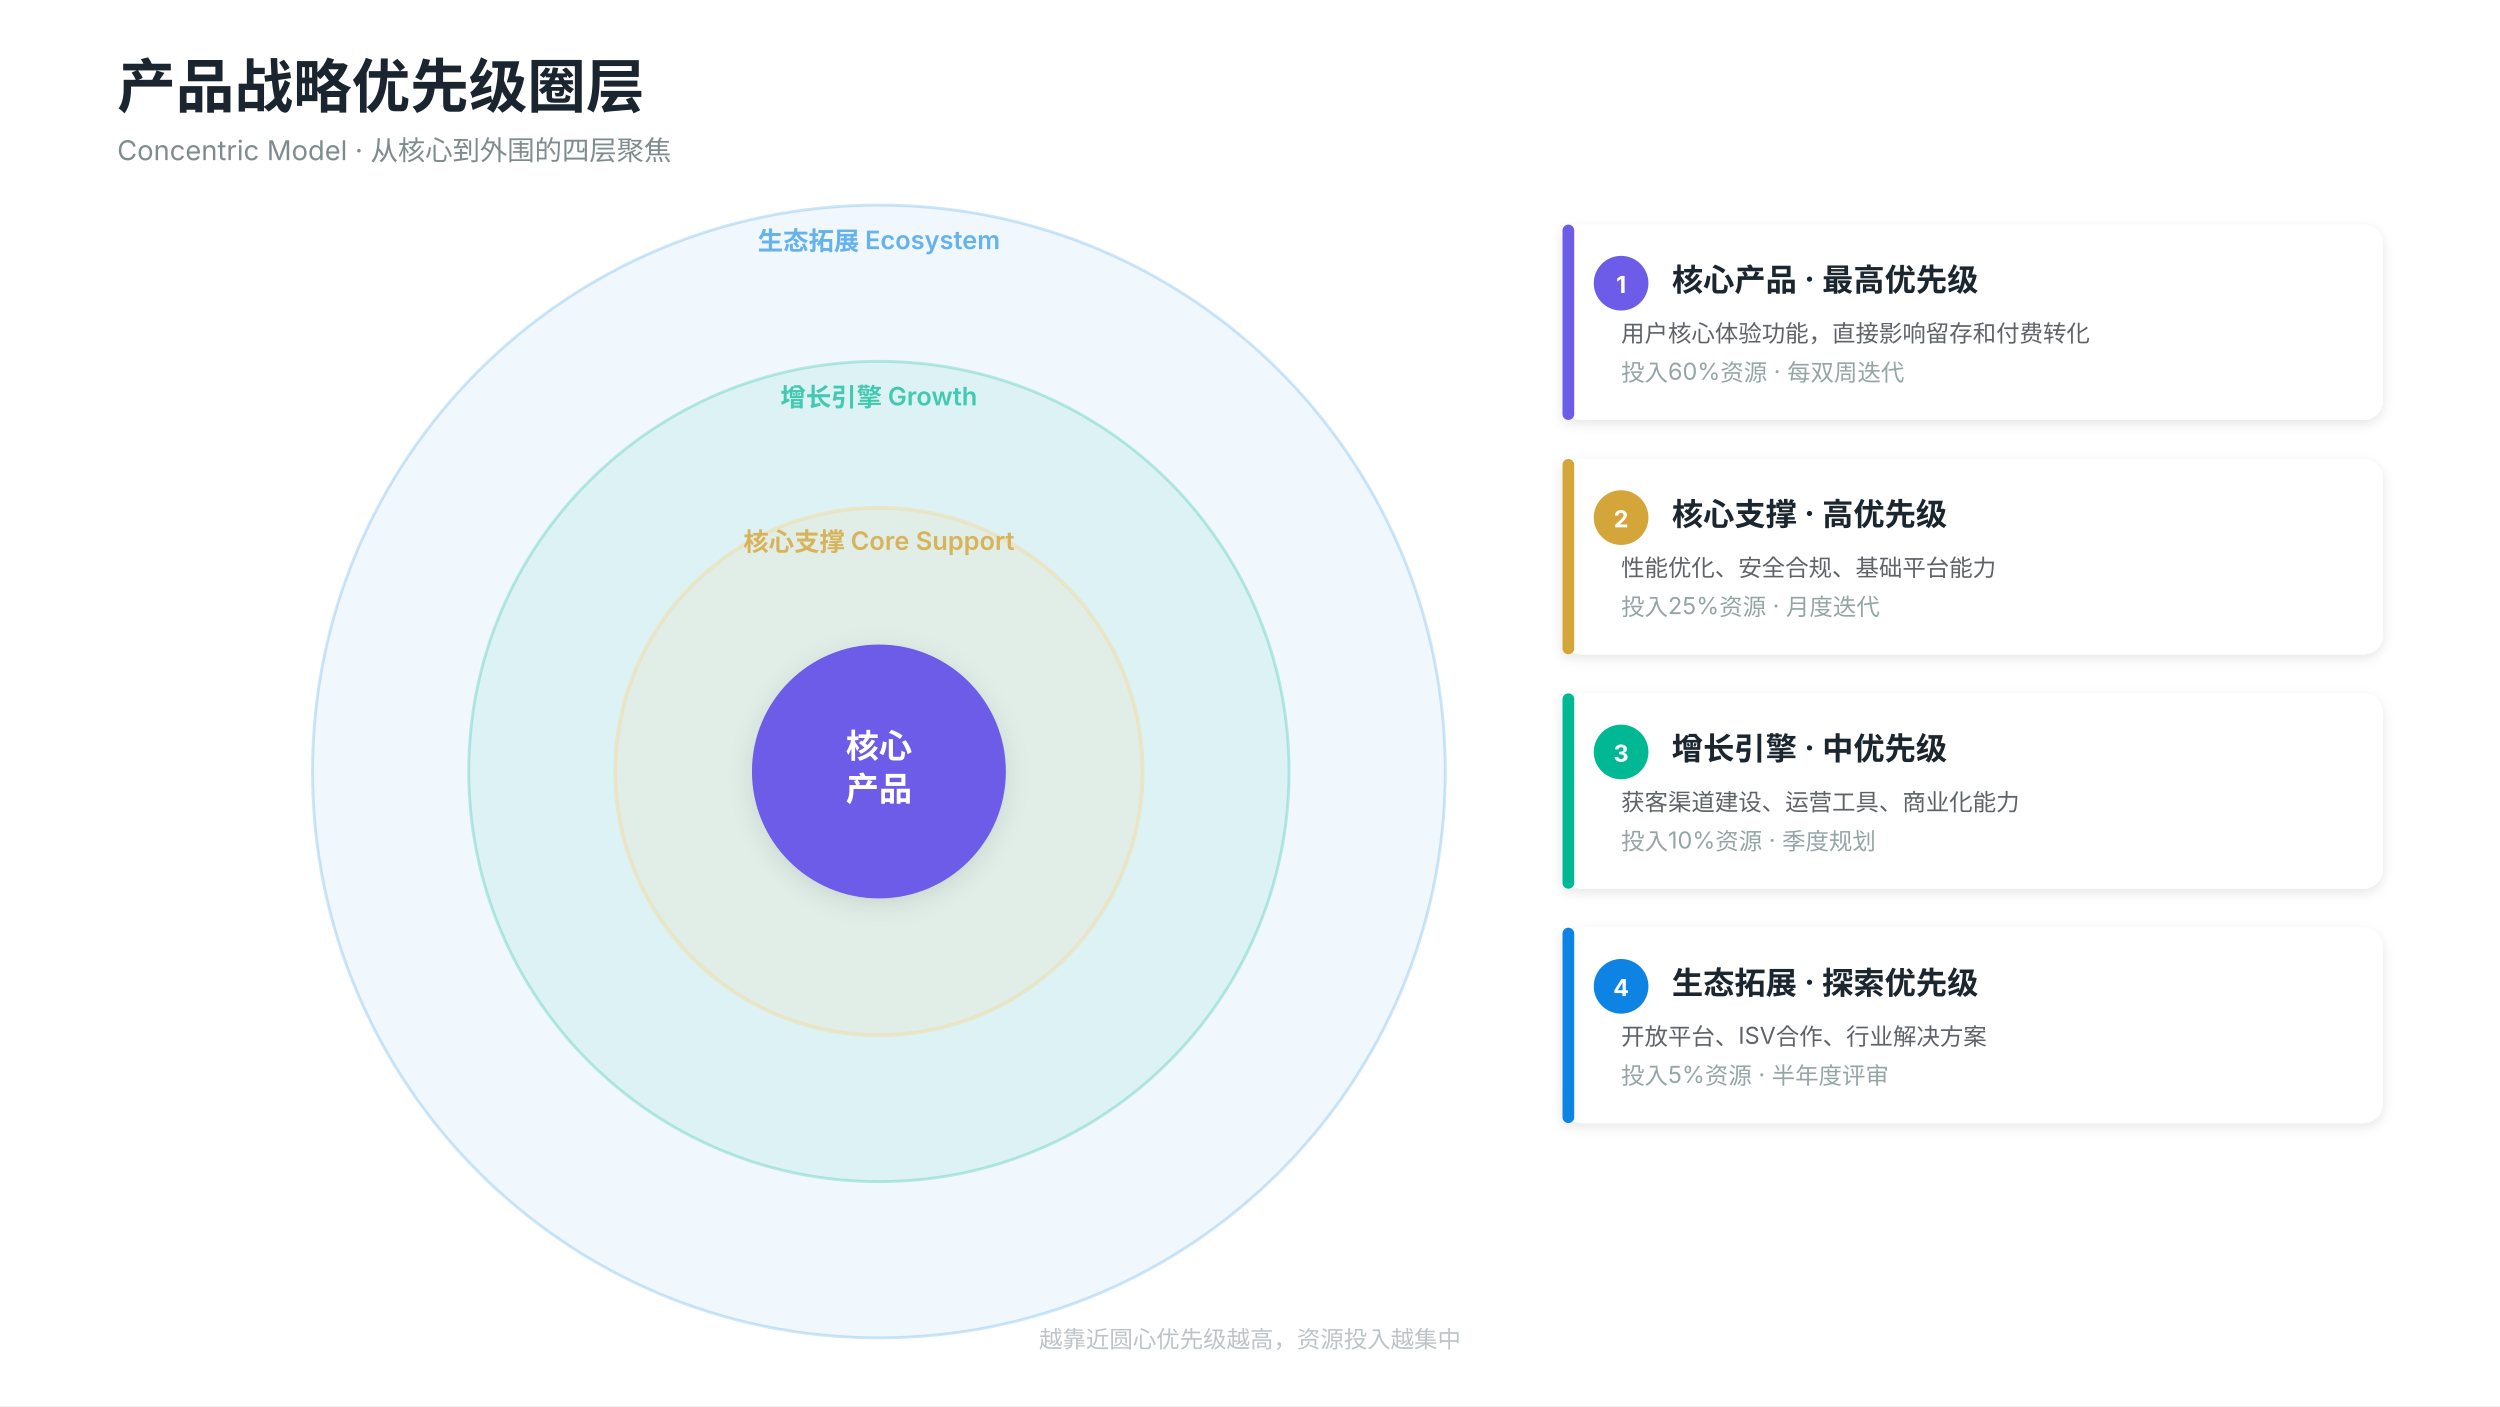
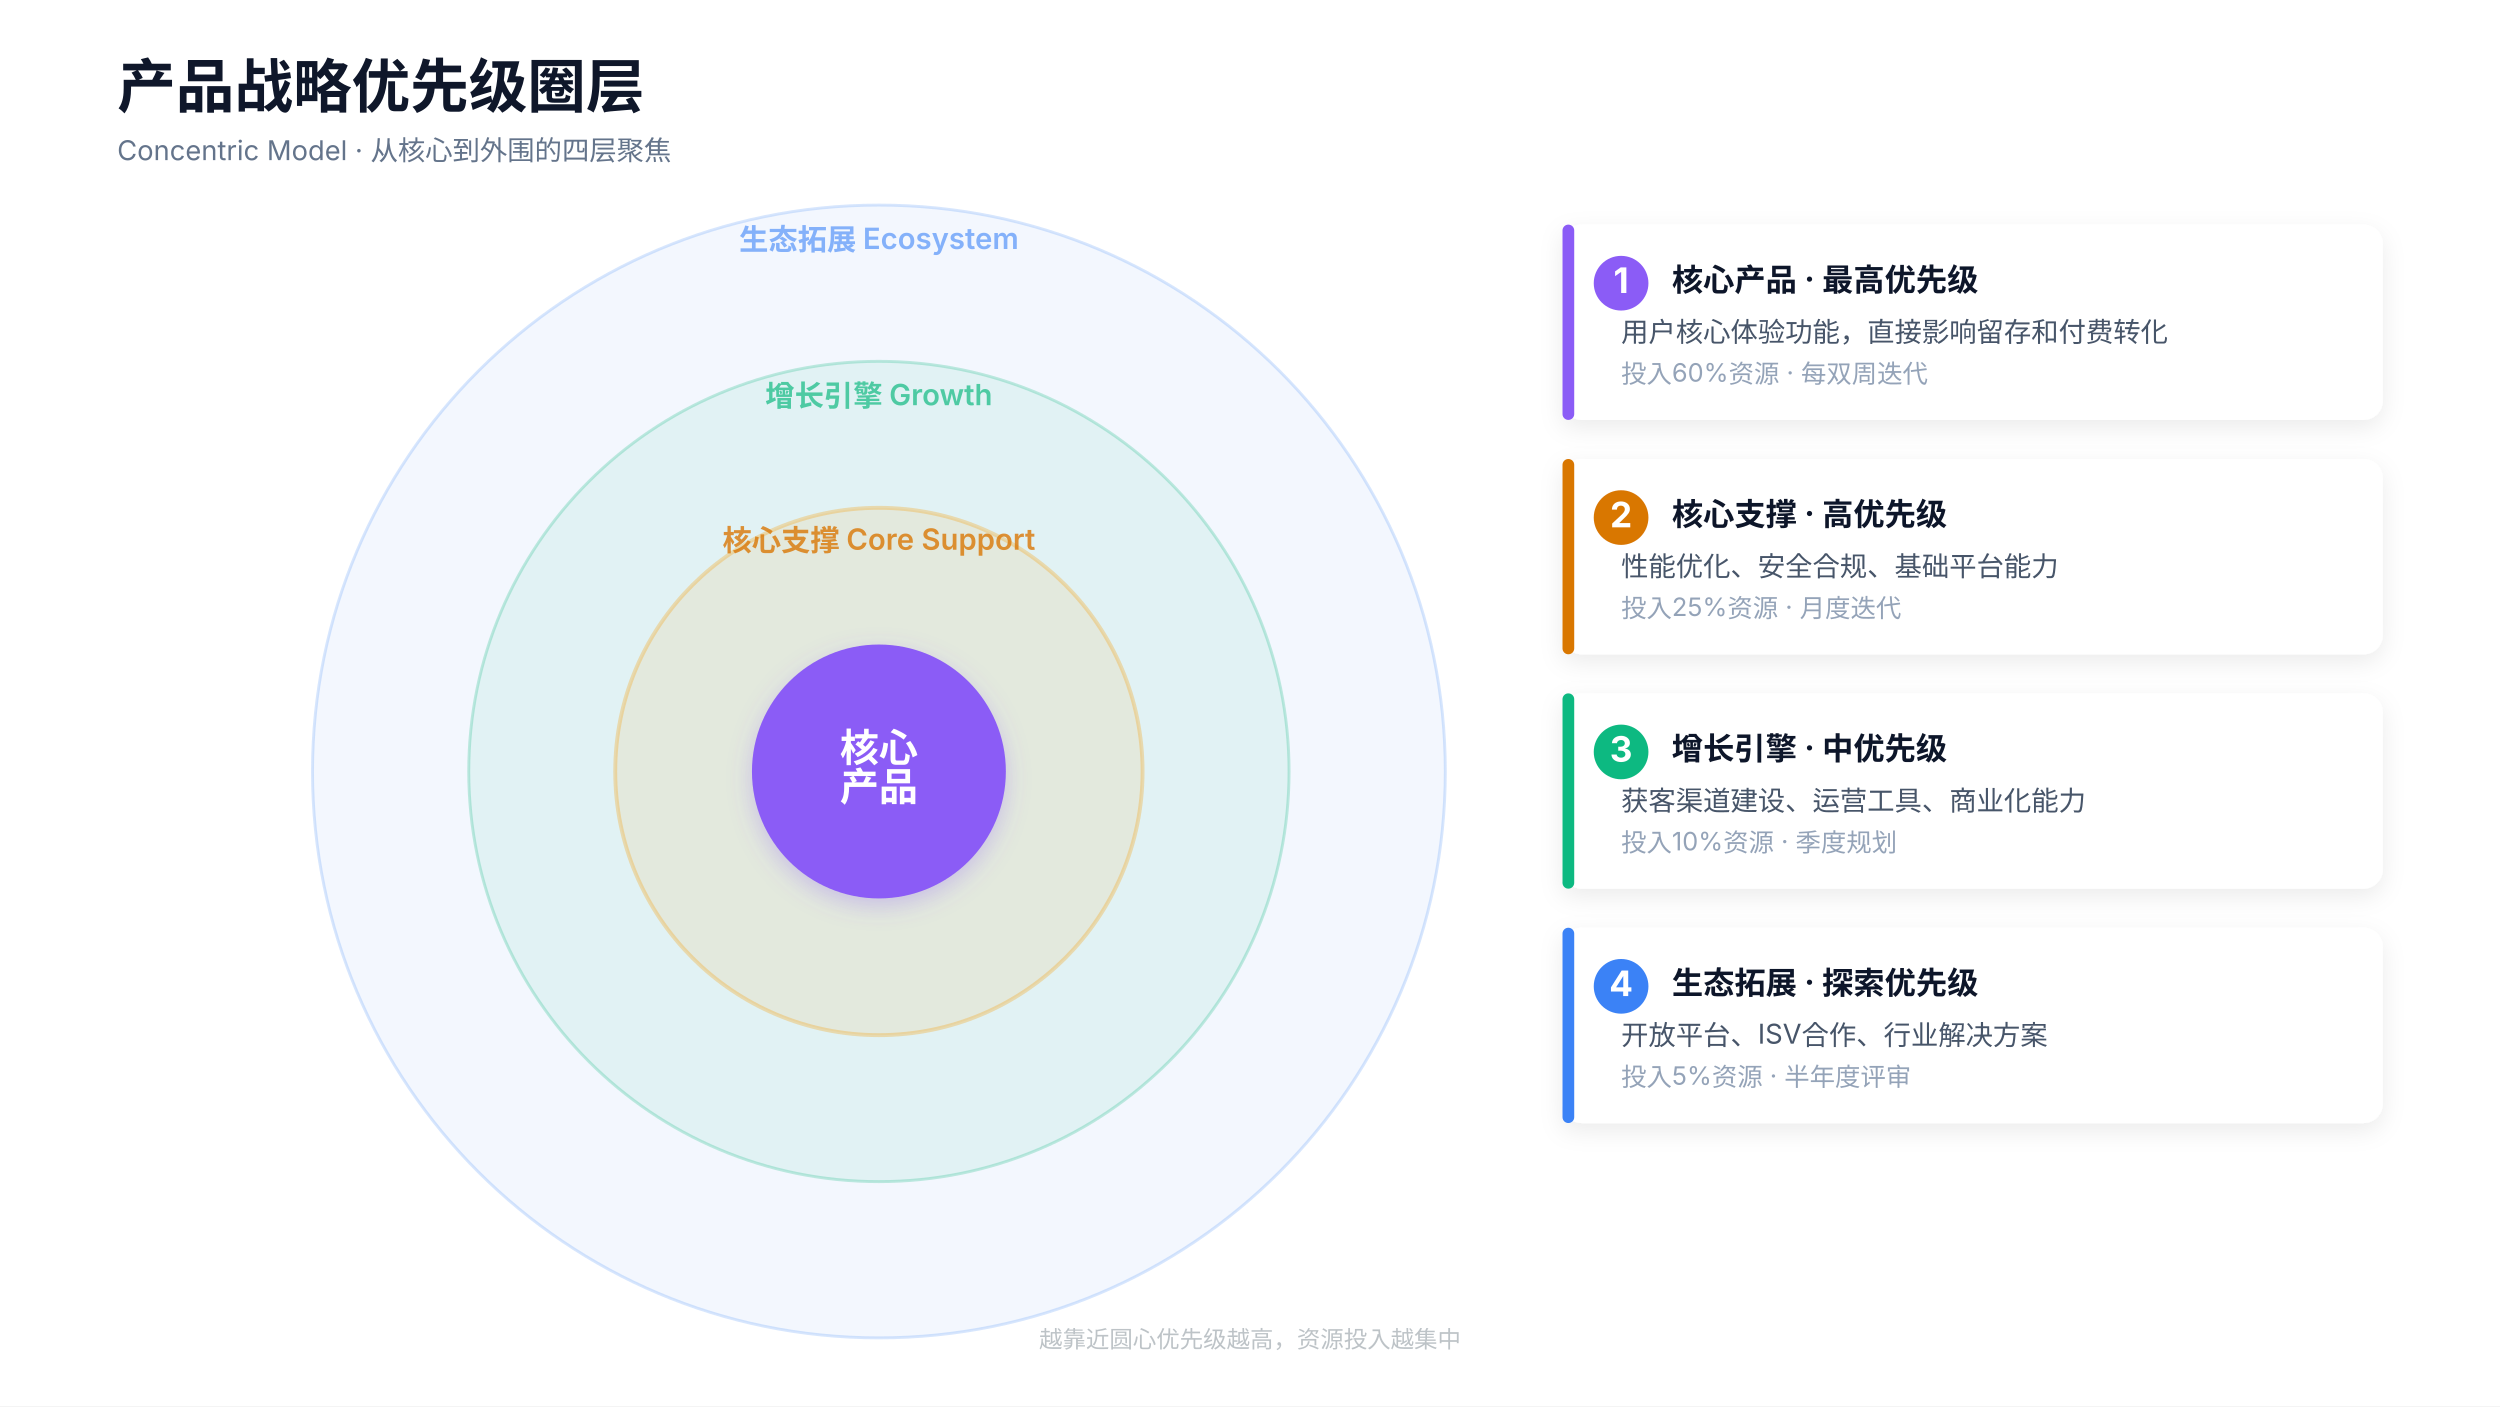
<svg xmlns="http://www.w3.org/2000/svg" viewBox="0 0 1280 720" width="1280" height="720">
  <defs>
-     <filter id="ringGlow" x="-30%" y="-30%" width="160%" height="160%">
+     <filter id="ringGlow" x="-15%" y="-15%" width="130%" height="130%">
      <feGaussianBlur in="SourceAlpha" stdDeviation="6" />
-       <feOffset dx="0" dy="3" result="offsetblur" />
-       <feComponentTransfer>
-         <feFuncA type="linear" slope="0.1" />
-       </feComponentTransfer>
+       <feOffset dx="0" dy="4" result="offsetblur" />
+       <feFlood flood-color="#8B5CF6" flood-opacity="0.3" result="shadowColor" />
+       <feComposite in="shadowColor" in2="offsetblur" operator="in" result="shadow" />
      <feMerge>
-         <feMergeNode />
+         <feMergeNode in="shadow" />
        <feMergeNode in="SourceGraphic" />
      </feMerge>
    </filter>
-     <filter id="cardShadow" x="-20%" y="-20%" width="140%" height="140%">
-       <feGaussianBlur in="SourceAlpha" stdDeviation="3" />
-       <feOffset dx="0" dy="2" result="offsetblur" />
-       <feComponentTransfer>
-         <feFuncA type="linear" slope="0.1" />
-       </feComponentTransfer>
+     <filter id="cardShadow" x="-15%" y="-15%" width="130%" height="130%">
+       <feGaussianBlur in="SourceAlpha" stdDeviation="6" />
+       <feOffset dx="0" dy="4" result="offsetblur" />
+       <feFlood flood-color="#0F172A" flood-opacity="0.08" result="shadowColor" />
+       <feComposite in="shadowColor" in2="offsetblur" operator="in" result="shadow" />
      <feMerge>
-         <feMergeNode />
+         <feMergeNode in="shadow" />
        <feMergeNode in="SourceGraphic" />
      </feMerge>
    </filter>
  </defs>
  <rect width="1280" height="720" fill="#FFFFFF" />
-   <text x="60" y="55" font-family="-apple-system, BlinkMacSystemFont, 'Segoe UI', sans-serif" font-size="30" font-weight="700" fill="#1A252F">产品战略优先级圈层</text>
-   <text x="60" y="82" font-family="-apple-system, BlinkMacSystemFont, 'Segoe UI', sans-serif" font-size="14" fill="#7F8C8D">Concentric Model · 从核心到外围的四层聚焦</text>
-   <circle cx="450" cy="395" r="290" fill="#0984E3" fill-opacity="0.06" stroke="#0984E3" stroke-width="1.5" stroke-opacity="0.2" />
-   <text x="450" y="128" text-anchor="middle" font-family="-apple-system, BlinkMacSystemFont, 'Segoe UI', sans-serif" font-size="13" font-weight="600" fill="#0984E3" fill-opacity="0.6">生态拓展 Ecosystem</text>
-   <circle cx="450" cy="395" r="210" fill="#00B894" fill-opacity="0.08" stroke="#00B894" stroke-width="1.5" stroke-opacity="0.25" />
-   <text x="450" y="208" text-anchor="middle" font-family="-apple-system, BlinkMacSystemFont, 'Segoe UI', sans-serif" font-size="13" font-weight="600" fill="#00B894" fill-opacity="0.7">增长引擎 Growth</text>
-   <circle cx="450" cy="395" r="135" fill="#FDCB6E" fill-opacity="0.1" stroke="#FDCB6E" stroke-width="2" stroke-opacity="0.3" />
-   <text x="450" y="282" text-anchor="middle" font-family="-apple-system, BlinkMacSystemFont, 'Segoe UI', sans-serif" font-size="13" font-weight="600" fill="#D4A537" fill-opacity="0.8">核心支撑 Core Support</text>
-   <circle cx="450" cy="395" r="65" fill="#6C5CE7" filter="url(#ringGlow)" />
-   <text x="450" y="388" text-anchor="middle" font-family="-apple-system, BlinkMacSystemFont, 'Segoe UI', sans-serif" font-size="17" font-weight="800" fill="#FFFFFF">核心</text>
-   <text x="450" y="410" text-anchor="middle" font-family="-apple-system, BlinkMacSystemFont, 'Segoe UI', sans-serif" font-size="17" font-weight="800" fill="#FFFFFF">产品</text>
-   <g filter="url(#cardShadow)">
-     <rect x="800" y="115" width="420" height="100" rx="10" fill="#FFFFFF" />
-     <rect x="800" y="115" width="6" height="100" rx="3" fill="#6C5CE7" />
-     <circle cx="830" cy="145" r="14" fill="#6C5CE7" />
-     <text x="830" y="150" text-anchor="middle" font-family="-apple-system, BlinkMacSystemFont, 'Segoe UI', sans-serif" font-size="12" font-weight="700" fill="#FFFFFF">1</text>
-     <text x="856" y="149" font-family="-apple-system, BlinkMacSystemFont, 'Segoe UI', sans-serif" font-size="16" font-weight="700" fill="#1A252F">核心产品 · 最高优先级</text>
-     <text x="830" y="175" font-family="-apple-system, BlinkMacSystemFont, 'Segoe UI', sans-serif" font-size="12" fill="#5F6368">用户核心体验功能，直接影响留存和付费转化</text>
-     <text x="830" y="195" font-family="-apple-system, BlinkMacSystemFont, 'Segoe UI', sans-serif" font-size="12" fill="#95A5A6">投入60%资源 · 每双周迭代</text>
+   <text x="60" y="55" font-family="-apple-system, BlinkMacSystemFont, 'Segoe UI', sans-serif" font-size="30" font-weight="700" fill="#0F172A">
+     <tspan>产品战略优先级圈层</tspan>
+   </text>
+   <text x="60" y="82" font-family="-apple-system, BlinkMacSystemFont, 'Segoe UI', sans-serif" font-size="14" fill="#64748B">
+     <tspan>Concentric Model · 从核心到外围的四层聚焦</tspan>
+   </text>
+   <g id="concentric-circles">
+     <g id="circle-4">
+       <circle cx="450" cy="395" r="290" fill="#3B82F6" fill-opacity="0.06" stroke="#3B82F6" stroke-width="1.5" stroke-opacity="0.2" />
+       <text x="450" y="128" text-anchor="middle" font-family="-apple-system, BlinkMacSystemFont, 'Segoe UI', sans-serif" font-size="15" font-weight="600" fill="#3B82F6" fill-opacity="0.6">
+         <tspan>生态拓展 Ecosystem</tspan>
+       </text>
+     </g>
+     <g id="circle-3">
+       <circle cx="450" cy="395" r="210" fill="#10B981" fill-opacity="0.08" stroke="#10B981" stroke-width="1.5" stroke-opacity="0.25" />
+       <text x="450" y="208" text-anchor="middle" font-family="-apple-system, BlinkMacSystemFont, 'Segoe UI', sans-serif" font-size="15" font-weight="600" fill="#10B981" fill-opacity="0.7">
+         <tspan>增长引擎 Growth</tspan>
+       </text>
+     </g>
+     <g id="circle-2">
+       <circle cx="450" cy="395" r="135" fill="#F59E0B" fill-opacity="0.1" stroke="#F59E0B" stroke-width="2" stroke-opacity="0.3" />
+       <text x="450" y="282" text-anchor="middle" font-family="-apple-system, BlinkMacSystemFont, 'Segoe UI', sans-serif" font-size="15" font-weight="600" fill="#D97706" fill-opacity="0.8">
+         <tspan>核心支撑 Core Support</tspan>
+       </text>
+     </g>
+     <g id="circle-1">
+       <circle cx="450" cy="395" r="65" fill="#8B5CF6" filter="url(#ringGlow)" />
+       <text x="450" y="390" text-anchor="middle" font-family="-apple-system, BlinkMacSystemFont, 'Segoe UI', sans-serif" font-size="20" font-weight="800" fill="#FFFFFF">
+         <tspan>核心</tspan>
+       </text>
+       <text x="450" y="410" text-anchor="middle" font-family="-apple-system, BlinkMacSystemFont, 'Segoe UI', sans-serif" font-size="20" font-weight="800" fill="#FFFFFF">
+         <tspan>产品</tspan>
+       </text>
+     </g>
  </g>
-   <g filter="url(#cardShadow)">
-     <rect x="800" y="235" width="420" height="100" rx="10" fill="#FFFFFF" />
-     <rect x="800" y="235" width="6" height="100" rx="3" fill="#D4A537" />
-     <circle cx="830" cy="265" r="14" fill="#D4A537" />
-     <text x="830" y="270" text-anchor="middle" font-family="-apple-system, BlinkMacSystemFont, 'Segoe UI', sans-serif" font-size="12" font-weight="700" fill="#FFFFFF">2</text>
-     <text x="856" y="269" font-family="-apple-system, BlinkMacSystemFont, 'Segoe UI', sans-serif" font-size="16" font-weight="700" fill="#1A252F">核心支撑 · 高优先级</text>
-     <text x="830" y="295" font-family="-apple-system, BlinkMacSystemFont, 'Segoe UI', sans-serif" font-size="12" fill="#5F6368">性能优化、安全合规、基础平台能力</text>
-     <text x="830" y="315" font-family="-apple-system, BlinkMacSystemFont, 'Segoe UI', sans-serif" font-size="12" fill="#95A5A6">投入25%资源 · 月度迭代</text>
+   <g id="cards">
+     <g id="card-1">
+       <g filter="url(#cardShadow)">
+         <rect x="800" y="115" width="420" height="100" rx="10" fill="#FFFFFF" />
+         <rect x="800" y="115" width="6" height="100" rx="3" fill="#8B5CF6" />
+         <circle cx="830" cy="145" r="14" fill="#8B5CF6" />
+         <text x="830" y="150" text-anchor="middle" font-family="-apple-system, BlinkMacSystemFont, 'Segoe UI', sans-serif" font-size="18" font-weight="700" fill="#FFFFFF">
+           <tspan>1</tspan>
+         </text>
+         <text x="856" y="149" font-family="-apple-system, BlinkMacSystemFont, 'Segoe UI', sans-serif" font-size="16" font-weight="700" fill="#0F172A">
+           <tspan>核心产品 · 最高优先级</tspan>
+         </text>
+         <text x="830" y="175" font-family="-apple-system, BlinkMacSystemFont, 'Segoe UI', sans-serif" font-size="14" fill="#475569">
+           <tspan>用户核心体验功能，直接影响留存和付费转化</tspan>
+         </text>
+         <text x="830" y="196" font-family="-apple-system, BlinkMacSystemFont, 'Segoe UI', sans-serif" font-size="13" fill="#94A3B8">
+           <tspan>投入60%资源 · 每双周迭代</tspan>
+         </text>
+       </g>
+     </g>
+     <g id="card-2">
+       <g filter="url(#cardShadow)">
+         <rect x="800" y="235" width="420" height="100" rx="10" fill="#FFFFFF" />
+         <rect x="800" y="235" width="6" height="100" rx="3" fill="#D97706" />
+         <circle cx="830" cy="265" r="14" fill="#D97706" />
+         <text x="830" y="270" text-anchor="middle" font-family="-apple-system, BlinkMacSystemFont, 'Segoe UI', sans-serif" font-size="18" font-weight="700" fill="#FFFFFF">
+           <tspan>2</tspan>
+         </text>
+         <text x="856" y="269" font-family="-apple-system, BlinkMacSystemFont, 'Segoe UI', sans-serif" font-size="16" font-weight="700" fill="#0F172A">
+           <tspan>核心支撑 · 高优先级</tspan>
+         </text>
+         <text x="830" y="295" font-family="-apple-system, BlinkMacSystemFont, 'Segoe UI', sans-serif" font-size="14" fill="#475569">
+           <tspan>性能优化、安全合规、基础平台能力</tspan>
+         </text>
+         <text x="830" y="316" font-family="-apple-system, BlinkMacSystemFont, 'Segoe UI', sans-serif" font-size="13" fill="#94A3B8">
+           <tspan>投入25%资源 · 月度迭代</tspan>
+         </text>
+       </g>
+     </g>
+     <g id="card-3">
+       <g filter="url(#cardShadow)">
+         <rect x="800" y="355" width="420" height="100" rx="10" fill="#FFFFFF" />
+         <rect x="800" y="355" width="6" height="100" rx="3" fill="#10B981" />
+         <circle cx="830" cy="385" r="14" fill="#10B981" />
+         <text x="830" y="390" text-anchor="middle" font-family="-apple-system, BlinkMacSystemFont, 'Segoe UI', sans-serif" font-size="18" font-weight="700" fill="#FFFFFF">
+           <tspan>3</tspan>
+         </text>
+         <text x="856" y="389" font-family="-apple-system, BlinkMacSystemFont, 'Segoe UI', sans-serif" font-size="16" font-weight="700" fill="#0F172A">
+           <tspan>增长引擎 · 中优先级</tspan>
+         </text>
+         <text x="830" y="415" font-family="-apple-system, BlinkMacSystemFont, 'Segoe UI', sans-serif" font-size="14" fill="#475569">
+           <tspan>获客渠道建设、运营工具、商业化能力</tspan>
+         </text>
+         <text x="830" y="436" font-family="-apple-system, BlinkMacSystemFont, 'Segoe UI', sans-serif" font-size="13" fill="#94A3B8">
+           <tspan>投入10%资源 · 季度规划</tspan>
+         </text>
+       </g>
+     </g>
+     <g id="card-4">
+       <g filter="url(#cardShadow)">
+         <rect x="800" y="475" width="420" height="100" rx="10" fill="#FFFFFF" />
+         <rect x="800" y="475" width="6" height="100" rx="3" fill="#3B82F6" />
+         <circle cx="830" cy="505" r="14" fill="#3B82F6" />
+         <text x="830" y="510" text-anchor="middle" font-family="-apple-system, BlinkMacSystemFont, 'Segoe UI', sans-serif" font-size="18" font-weight="700" fill="#FFFFFF">
+           <tspan>4</tspan>
+         </text>
+         <text x="856" y="509" font-family="-apple-system, BlinkMacSystemFont, 'Segoe UI', sans-serif" font-size="16" font-weight="700" fill="#0F172A">
+           <tspan>生态拓展 · 探索优先级</tspan>
+         </text>
+         <text x="830" y="535" font-family="-apple-system, BlinkMacSystemFont, 'Segoe UI', sans-serif" font-size="14" fill="#475569">
+           <tspan>开放平台、ISV合作、行业解决方案</tspan>
+         </text>
+         <text x="830" y="556" font-family="-apple-system, BlinkMacSystemFont, 'Segoe UI', sans-serif" font-size="13" fill="#94A3B8">
+           <tspan>投入5%资源 · 半年度评审</tspan>
+         </text>
+       </g>
+     </g>
  </g>
-   <g filter="url(#cardShadow)">
-     <rect x="800" y="355" width="420" height="100" rx="10" fill="#FFFFFF" />
-     <rect x="800" y="355" width="6" height="100" rx="3" fill="#00B894" />
-     <circle cx="830" cy="385" r="14" fill="#00B894" />
-     <text x="830" y="390" text-anchor="middle" font-family="-apple-system, BlinkMacSystemFont, 'Segoe UI', sans-serif" font-size="12" font-weight="700" fill="#FFFFFF">3</text>
-     <text x="856" y="389" font-family="-apple-system, BlinkMacSystemFont, 'Segoe UI', sans-serif" font-size="16" font-weight="700" fill="#1A252F">增长引擎 · 中优先级</text>
-     <text x="830" y="415" font-family="-apple-system, BlinkMacSystemFont, 'Segoe UI', sans-serif" font-size="12" fill="#5F6368">获客渠道建设、运营工具、商业化能力</text>
-     <text x="830" y="435" font-family="-apple-system, BlinkMacSystemFont, 'Segoe UI', sans-serif" font-size="12" fill="#95A5A6">投入10%资源 · 季度规划</text>
-   </g>
-   <g filter="url(#cardShadow)">
-     <rect x="800" y="475" width="420" height="100" rx="10" fill="#FFFFFF" />
-     <rect x="800" y="475" width="6" height="100" rx="3" fill="#0984E3" />
-     <circle cx="830" cy="505" r="14" fill="#0984E3" />
-     <text x="830" y="510" text-anchor="middle" font-family="-apple-system, BlinkMacSystemFont, 'Segoe UI', sans-serif" font-size="12" font-weight="700" fill="#FFFFFF">4</text>
-     <text x="856" y="509" font-family="-apple-system, BlinkMacSystemFont, 'Segoe UI', sans-serif" font-size="16" font-weight="700" fill="#1A252F">生态拓展 · 探索优先级</text>
-     <text x="830" y="535" font-family="-apple-system, BlinkMacSystemFont, 'Segoe UI', sans-serif" font-size="12" fill="#5F6368">开放平台、ISV合作、行业解决方案</text>
-     <text x="830" y="555" font-family="-apple-system, BlinkMacSystemFont, 'Segoe UI', sans-serif" font-size="12" fill="#95A5A6">投入5%资源 · 半年度评审</text>
-   </g>
-   <text x="640" y="690" text-anchor="middle" font-family="-apple-system, BlinkMacSystemFont, 'Segoe UI', sans-serif" font-size="12" fill="#BDC3C7">越靠近圆心优先级越高，资源投入越集中</text>
+   <text x="640" y="690" text-anchor="middle" font-family="-apple-system, BlinkMacSystemFont, 'Segoe UI', sans-serif" font-size="12" fill="#BDC3C7">
+     <tspan>越靠近圆心优先级越高，资源投入越集中</tspan>
+   </text>
</svg>
